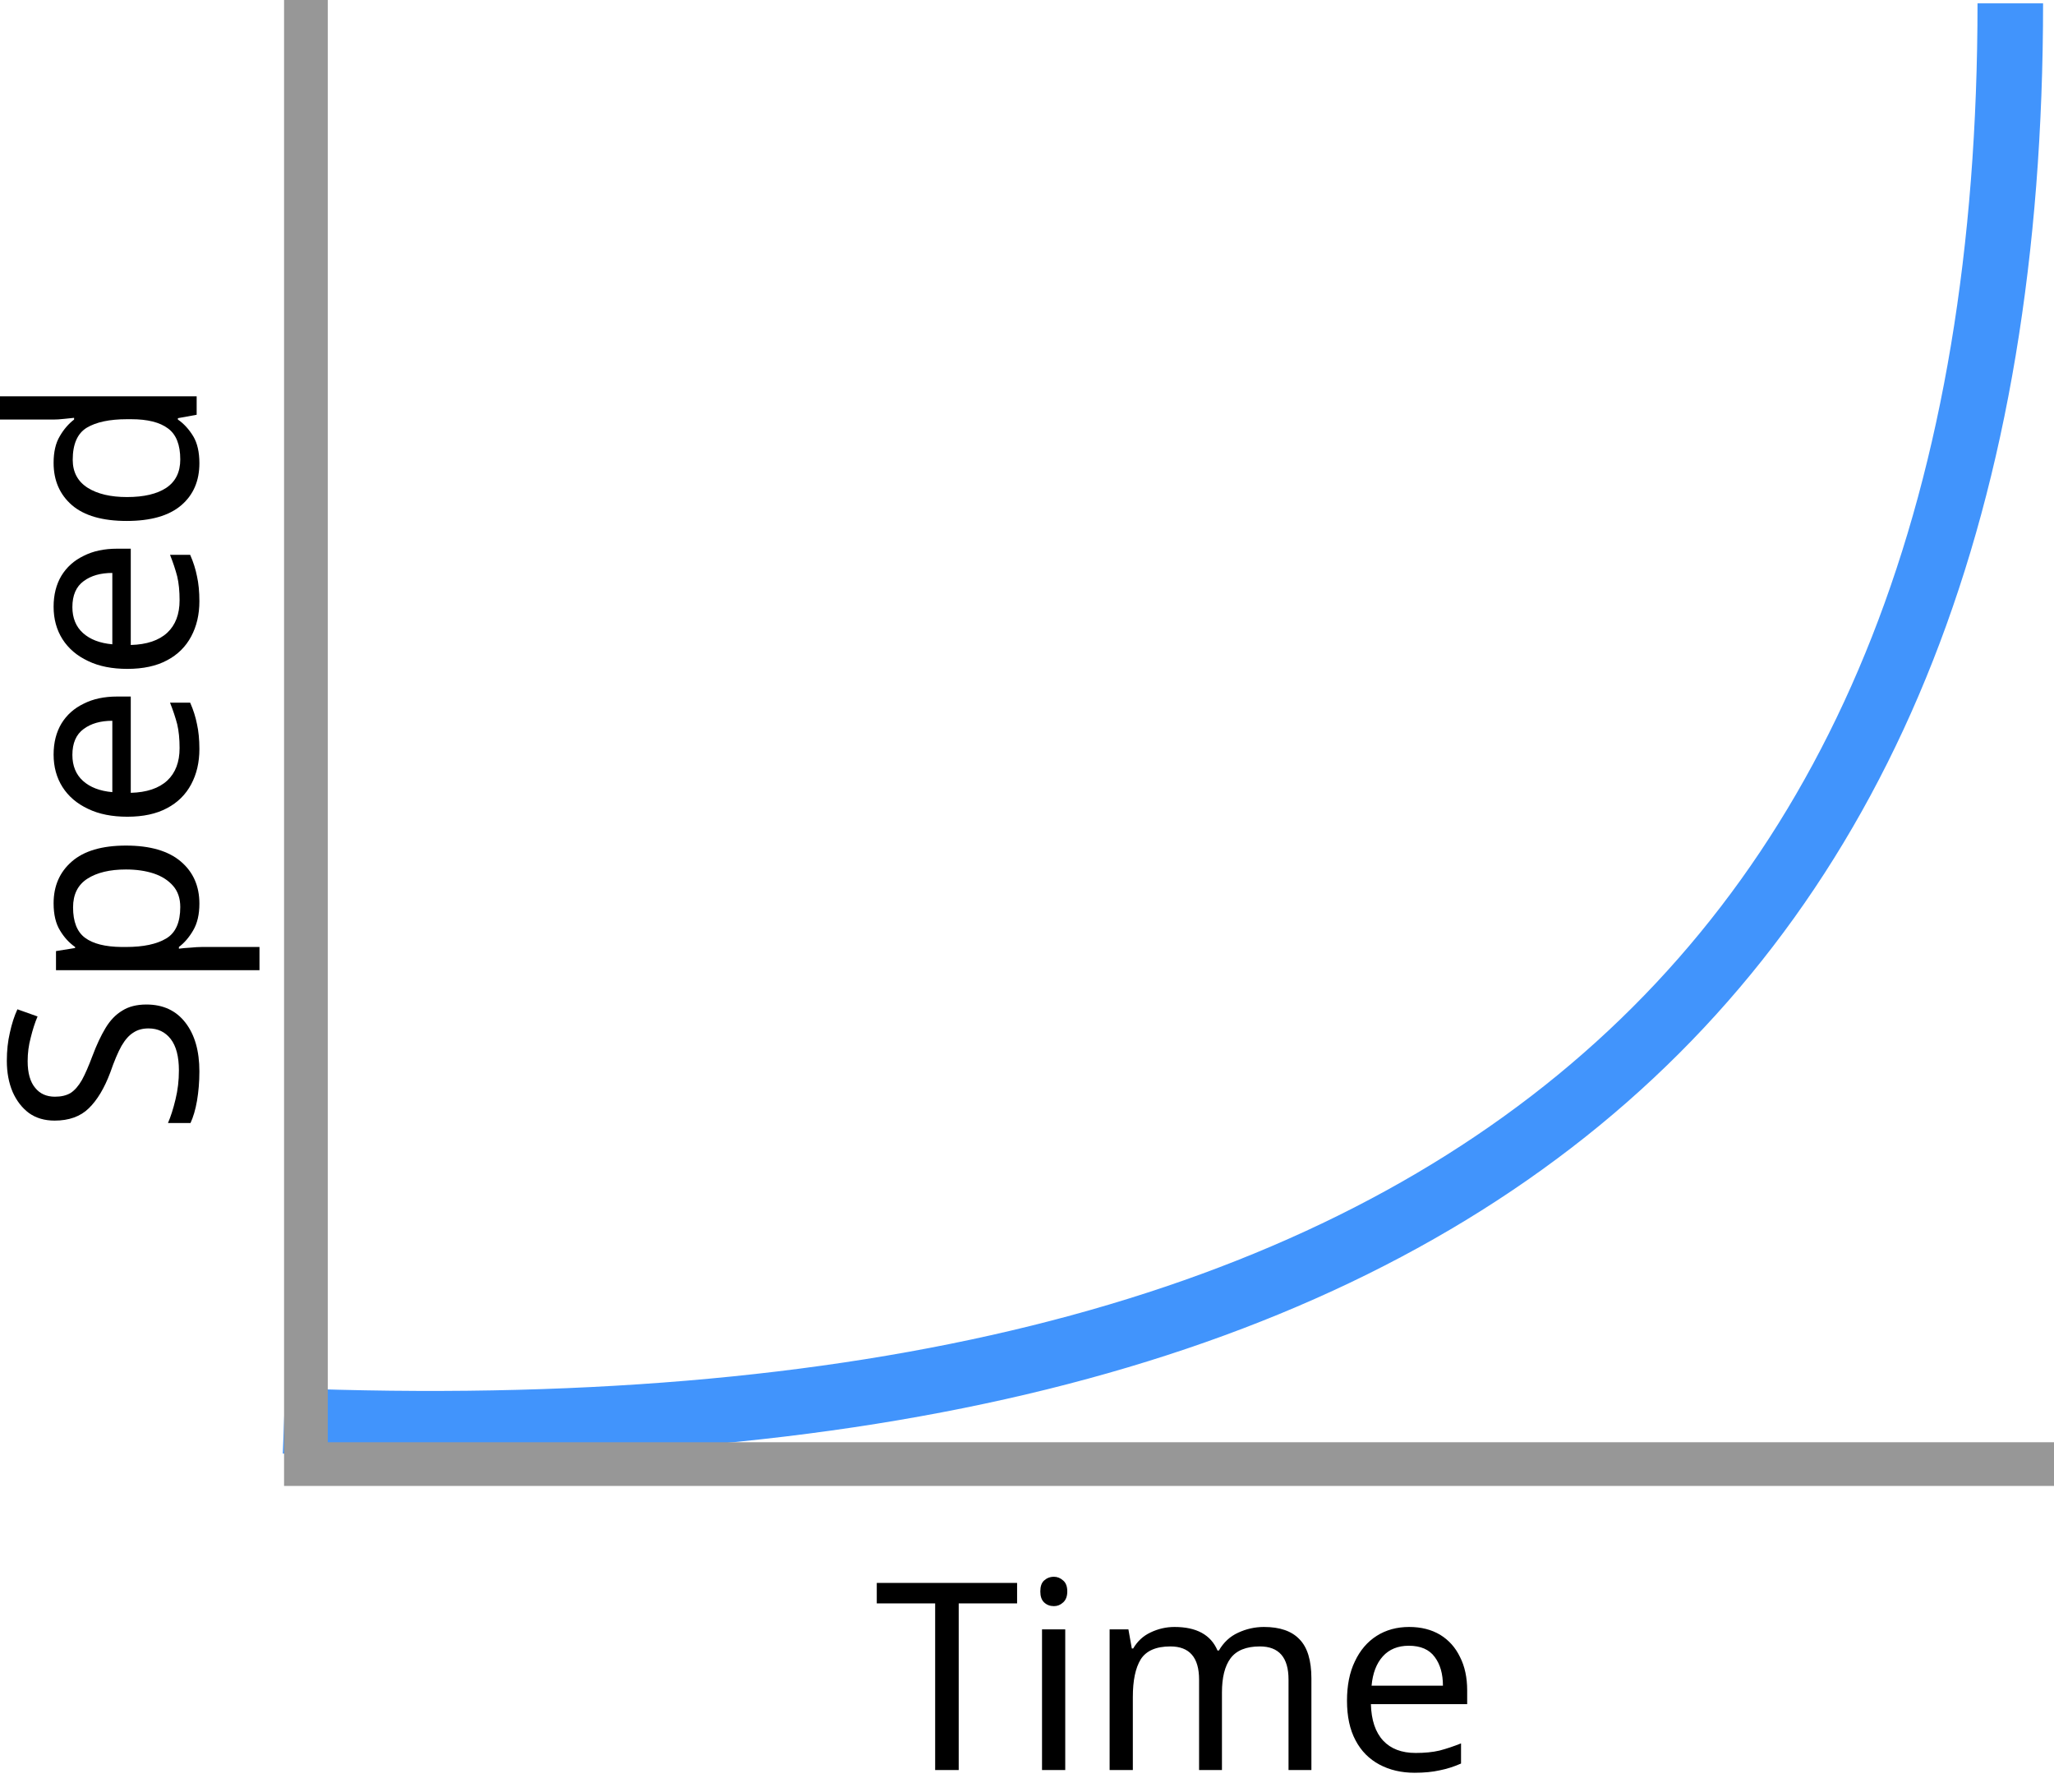
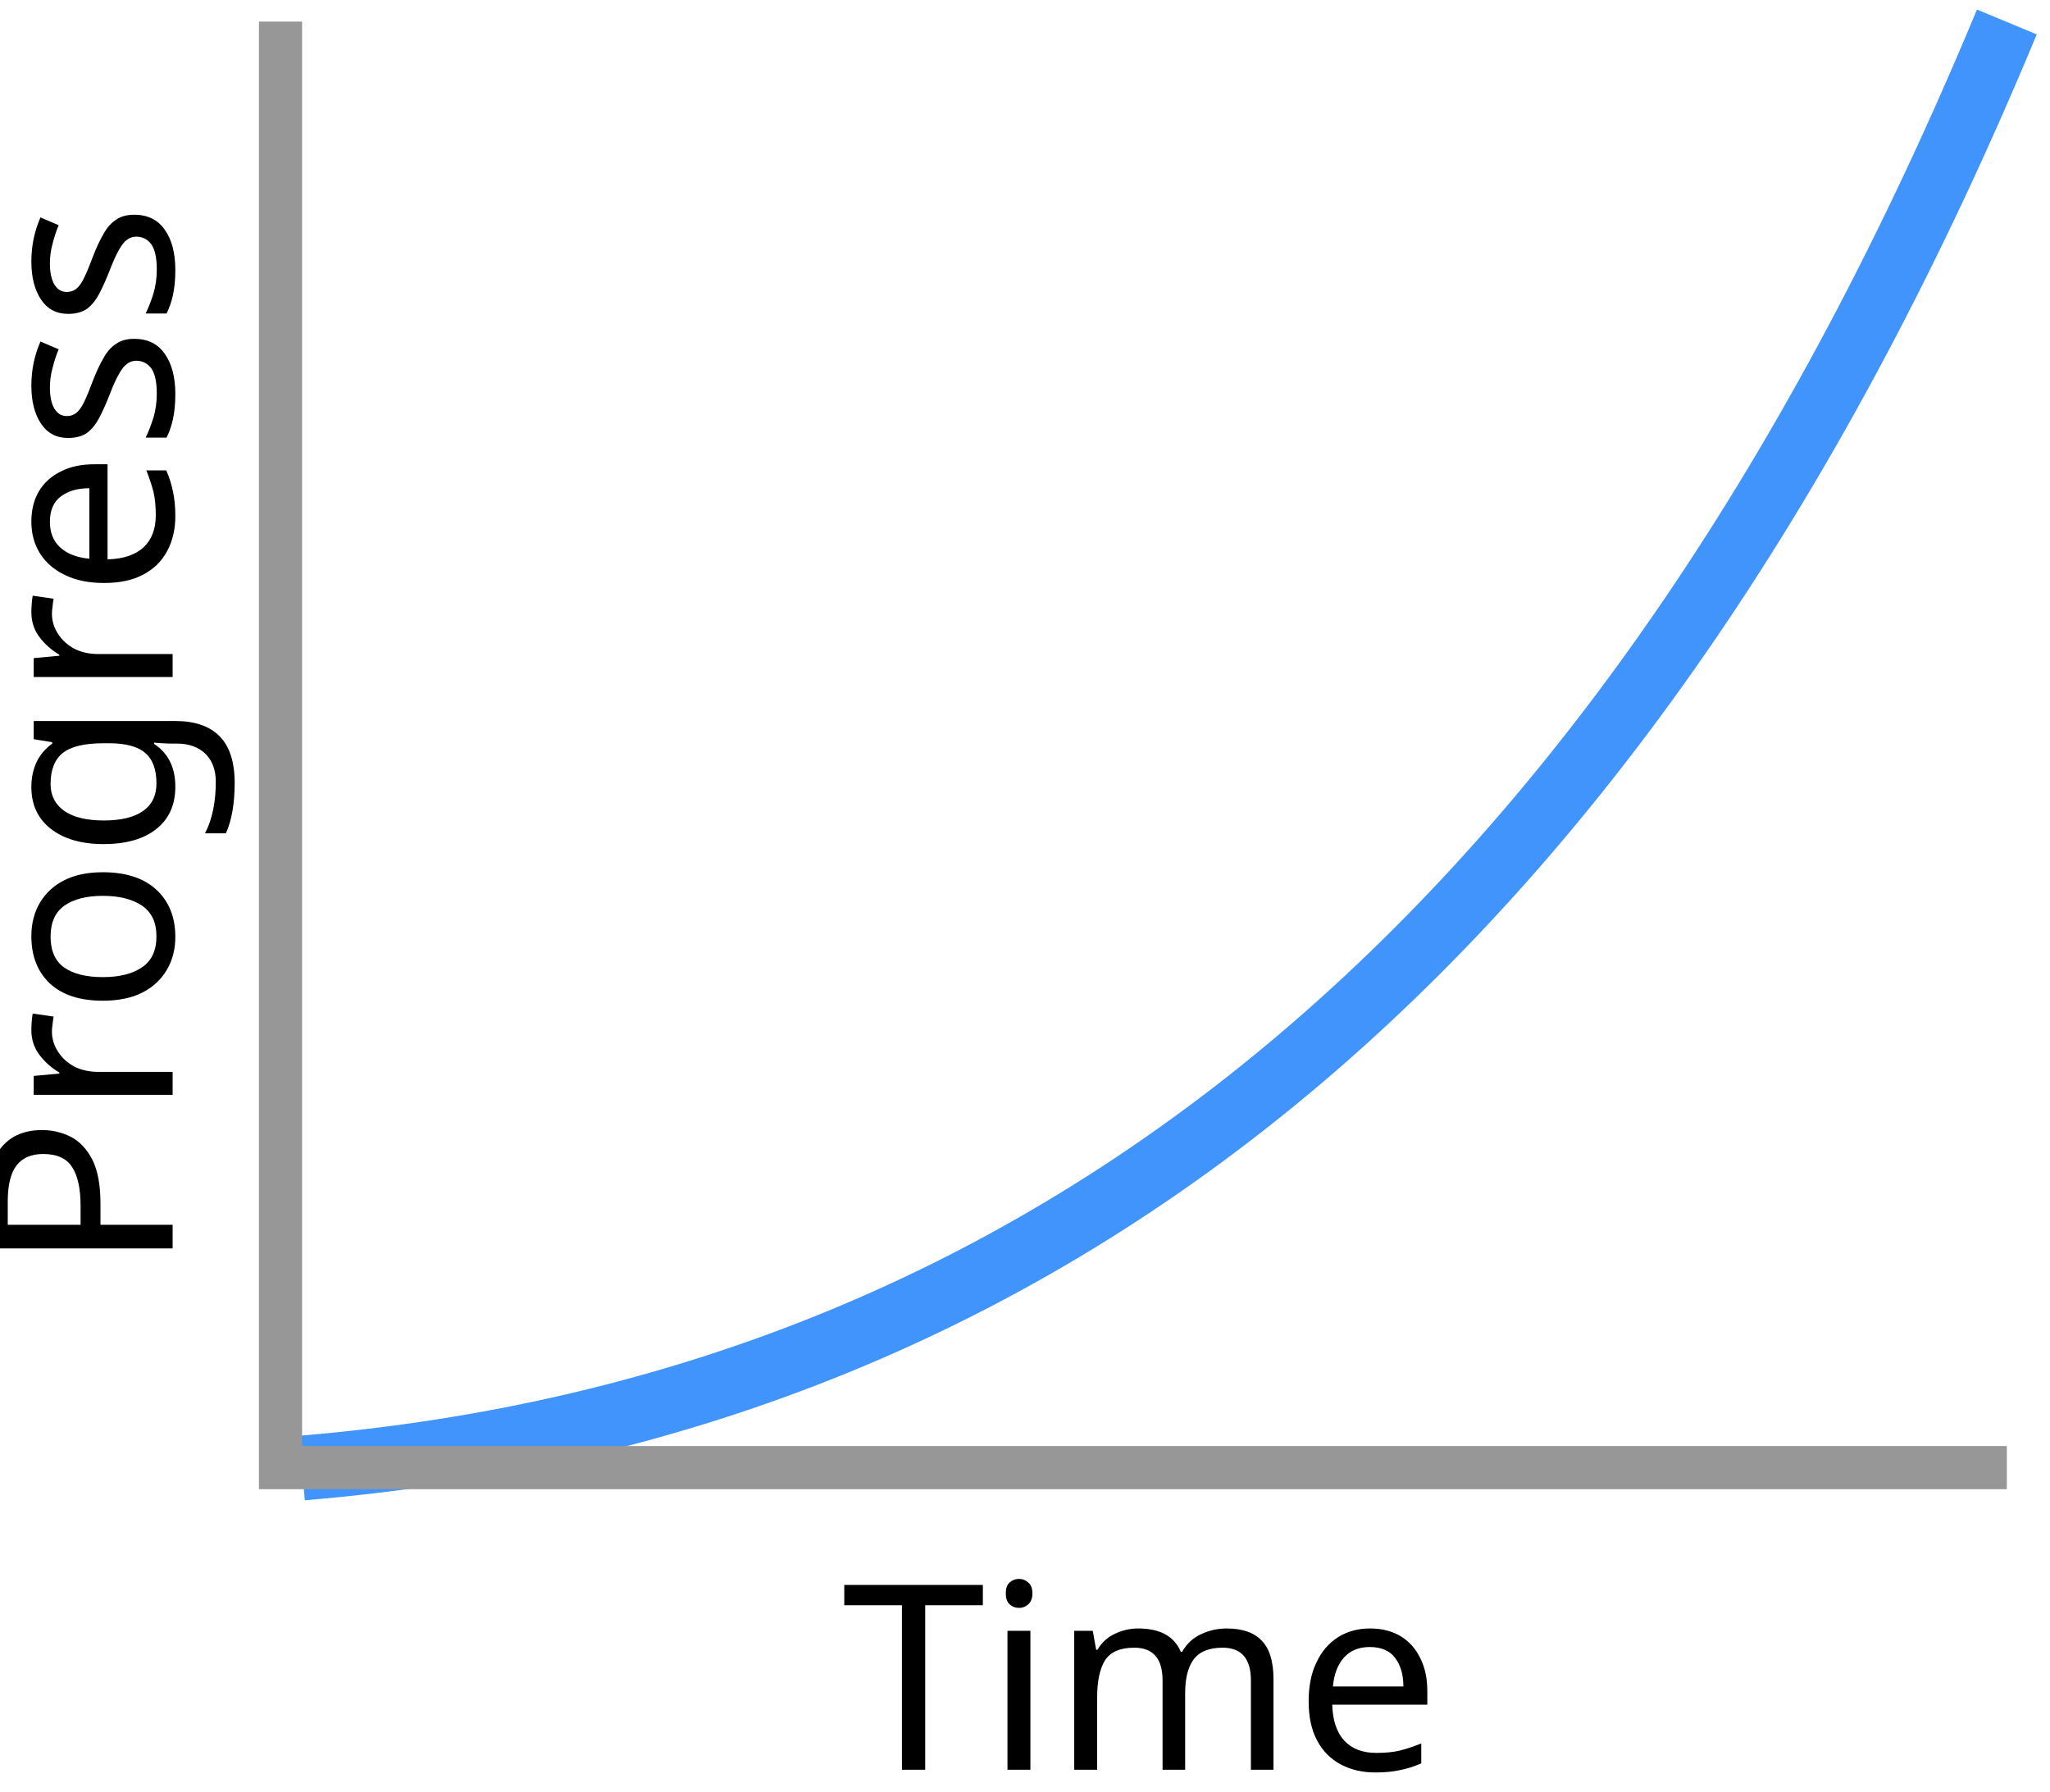
- <svg xmlns="http://www.w3.org/2000/svg" width="94px" height="82px" viewBox="0 0 94 82" version="1.1">
-   <g id="Page-1" stroke="none" stroke-width="1" fill="none" fill-rule="evenodd">
-     <g id="iPhone-8-Copy-16" transform="translate(-46, -410)">
-       <g id="Group-2" transform="translate(42, 410)">
-         <g id="Group" transform="translate(17, 0)">
-           <path d="M0,65.018 C52.667,67.077 79,45.455 79,0.152" id="Path-3" stroke="#4194FC" stroke-width="3" />
-           <polyline id="Path-4" stroke="#979797" stroke-width="2" points="1 0 1 67 81 67" />
+ <svg xmlns="http://www.w3.org/2000/svg" width="95px" height="83px" viewBox="0 0 95 83" version="1.1">
+   <g id="Mockups" stroke="none" stroke-width="1" fill="none" fill-rule="evenodd">
+     <g id="1.7" transform="translate(-222, -409)">
+       <g id="Group-2-Copy" transform="translate(217, 410)">
+         <g id="Group" transform="translate(18, 0)">
+           <path d="M1,67.018 C36.333,64.081 62.667,41.748 80,0.018" id="Path-3" stroke="#4194FC" stroke-width="3" />
+           <polyline id="Path-4" stroke="#979797" stroke-width="2" points="0 0 0 67 80 67" />
        </g>
-         <text id="Speed" transform="translate(8, 34) rotate(-90) translate(-8, -34) " font-family="Fieldwork-Geo-Light, Fieldwork" font-size="12" font-weight="300" fill="#000000">
-           <tspan x="-10" y="39">Speed</tspan>
+         <text id="Progress" transform="translate(8, 33.5) rotate(-90) translate(-8, -33.5) " font-family="Fieldwork-Geo-Light, Fieldwork" font-size="12" font-weight="300" fill="#000000">
+           <tspan x="-16.5" y="38.5">Progress</tspan>
        </text>
        <text id="Time" font-family="Fieldwork-Geo-Light, Fieldwork" font-size="12" font-weight="300" fill="#000000">
          <tspan x="44" y="81">Time</tspan>
        </text>
      </g>
    </g>
  </g>
</svg>
